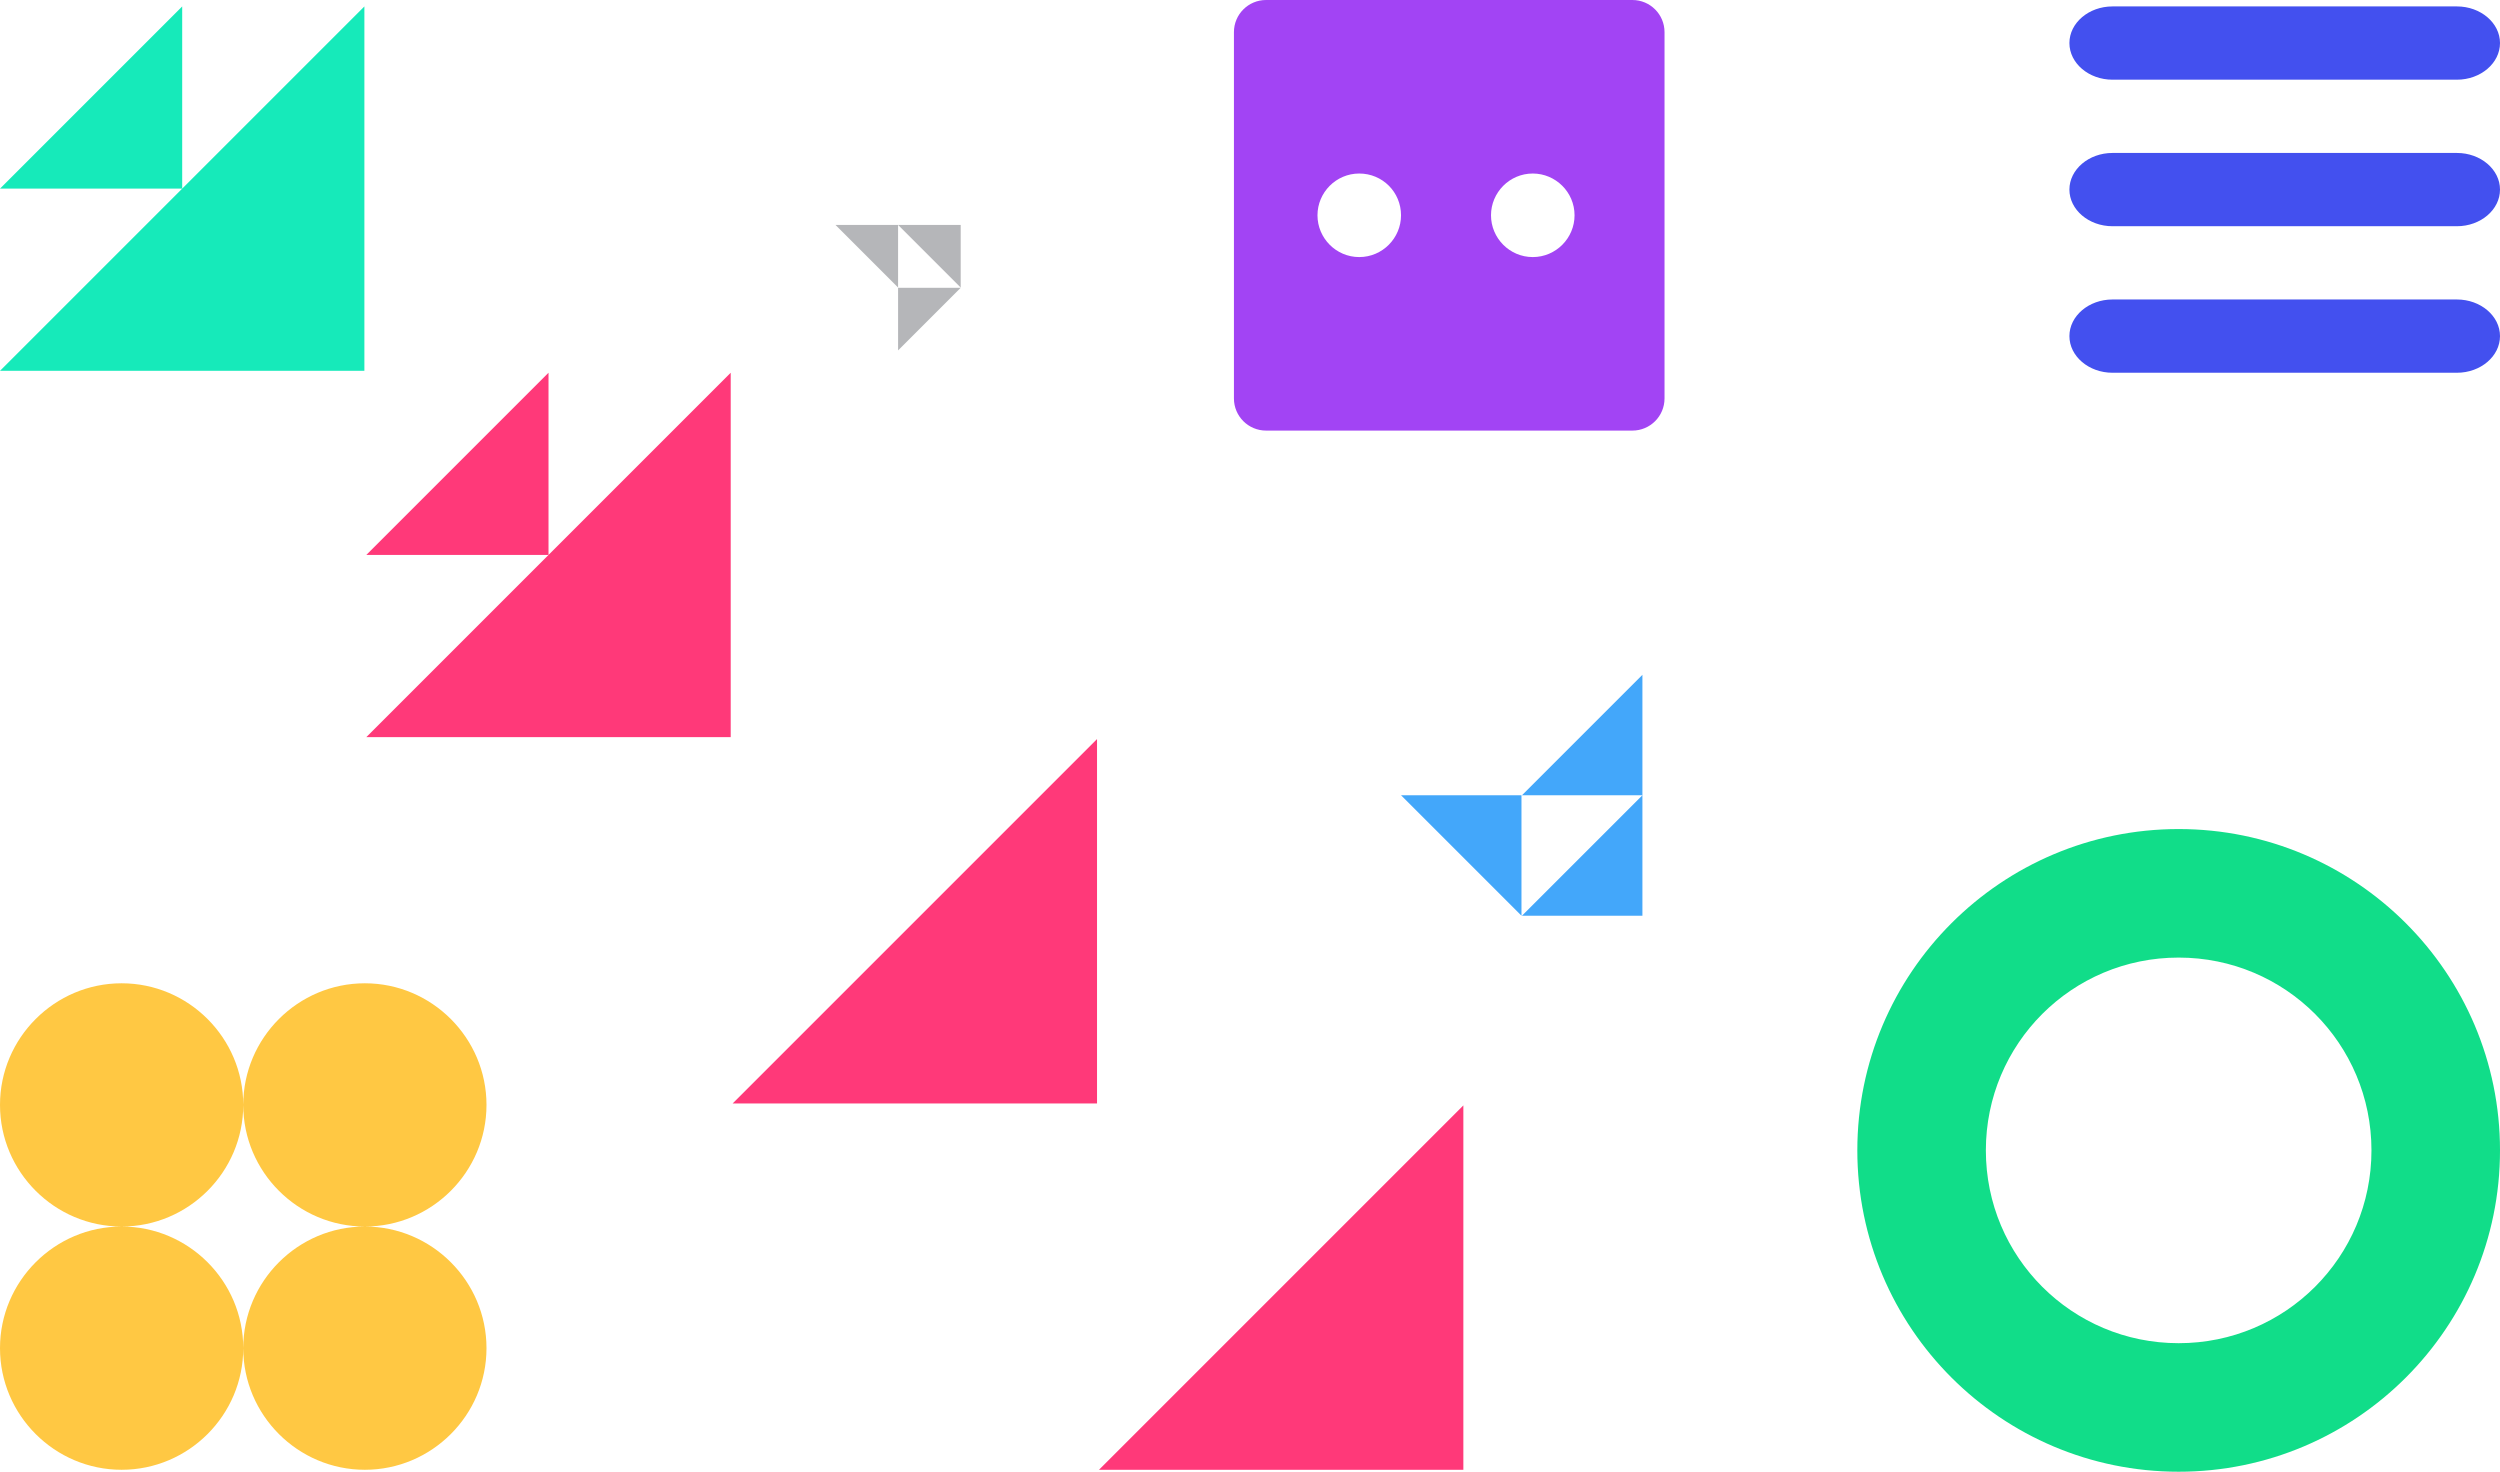
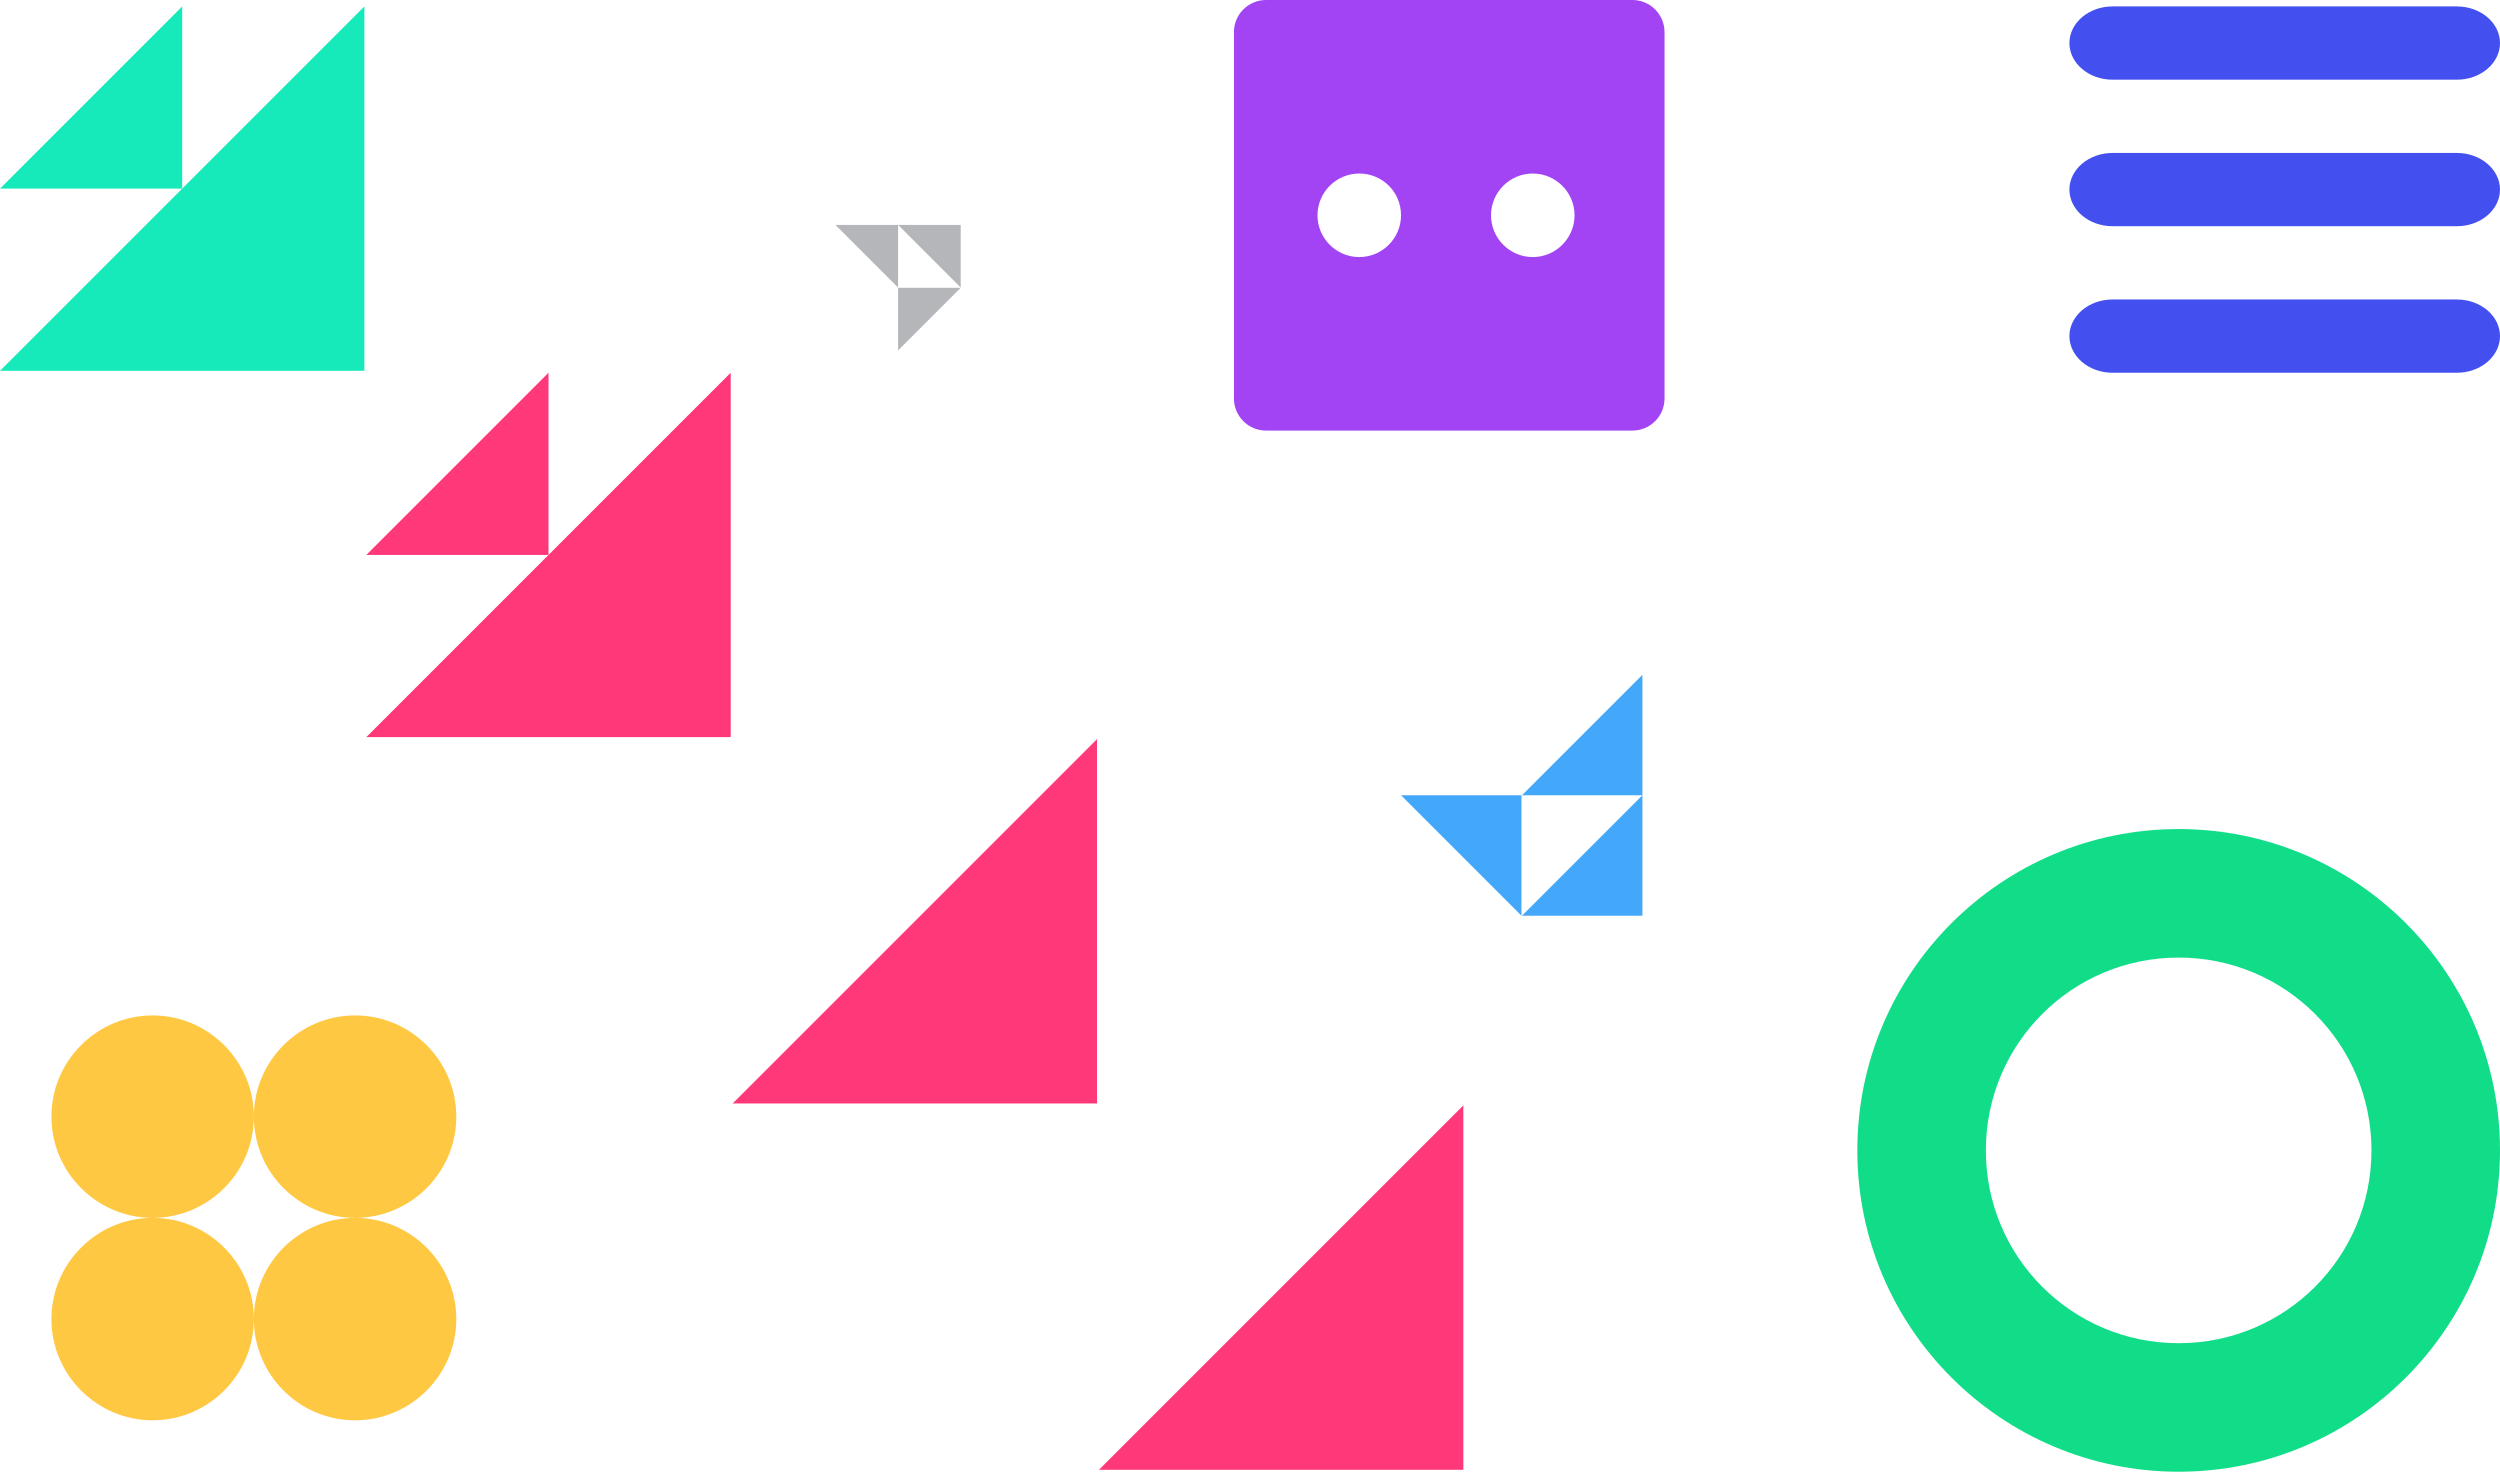
<svg xmlns="http://www.w3.org/2000/svg" width="389px" height="229px" viewBox="0 0 389 229" version="1.1">
  <defs />
  <g id="Page-1" stroke="none" stroke-width="1" fill="none" fill-rule="evenodd">
    <g id="Group-2" fill-rule="nonzero">
      <g id="Group">
        <g id="assembly-4" transform="translate(0, 1)">
          <path d="M56.698,0 L56.698,56.698 L0,56.698 L56.698,0 Z M0,28.349 L28.349,28.349 L28.349,0 L0,28.349 Z" id="Shape" fill="#16EABA" />
          <path d="M113.698,57 L113.698,113.698 L57,113.698 L113.698,57 Z M170.698,114 L170.698,170.698 L114,170.698 L170.698,114 Z M227.698,171 L227.698,227.698 L171,227.698 L227.698,171 Z M57,85.349 L85.349,85.349 L85.349,57 L57,85.349 Z" id="Shape" fill="#FF3979" />
-           <path d="M37.849,170.925 C37.849,181.345 29.344,189.849 18.924,189.849 C8.504,189.849 0,181.345 0,170.925 C0,160.505 8.504,152 18.924,152 C29.344,152 37.849,160.505 37.849,170.925 Z M56.773,152 C46.354,152 37.849,160.505 37.849,170.925 C37.849,181.345 46.354,189.849 56.773,189.849 C67.193,189.849 75.698,181.345 75.698,170.925 C75.698,160.505 67.193,152 56.773,152 Z M18.924,189.849 C8.504,189.849 0,198.354 0,208.774 C0,219.194 8.504,227.698 18.924,227.698 C29.344,227.698 37.849,219.194 37.849,208.774 C37.849,198.354 29.344,189.849 18.924,189.849 Z M56.773,189.849 C46.354,189.849 37.849,198.354 37.849,208.774 C37.849,219.194 46.354,227.698 56.773,227.698 C67.193,227.698 75.698,219.194 75.698,208.774 C75.698,198.354 67.193,189.849 56.773,189.849 Z" id="Shape" fill="#FFC843" />
+           <path d="M39.5,172.75 C39.5,181.422 32.422,188.5 23.75,188.5 C15.078,188.5 8,181.422 8,172.75 C8,164.078 15.078,157 23.75,157 C32.422,157 39.5,164.078 39.5,172.75 Z M55.25,157 C46.578,157 39.5,164.078 39.5,172.75 C39.5,181.422 46.578,188.5 55.25,188.5 C63.922,188.5 71,181.422 71,172.75 C71,164.078 63.922,157 55.25,157 Z M23.75,188.5 C15.078,188.5 8,195.578 8,204.25 C8,212.922 15.078,220 23.75,220 C32.422,220 39.5,212.922 39.5,204.25 C39.5,195.578 32.422,188.5 23.75,188.5 Z M55.25,188.5 C46.578,188.5 39.5,195.578 39.5,204.25 C39.5,212.922 46.578,220 55.25,220 C63.922,220 71,212.922 71,204.25 C71,195.578 63.922,188.5 55.25,188.5 Z" id="Shape" fill="#FFC843" />
          <path d="M332.7,62 L332.7,62 C329.565,62 327,58.985 327,55.3 L327,1.7 C327,-1.985 329.565,-5 332.7,-5 L332.7,-5 C335.835,-5 338.4,-1.985 338.4,1.7 L338.4,55.3 C338.4,58.985 335.835,62 332.7,62 Z M361.2,55.3 L361.2,1.7 C361.2,-1.985 358.635,-5 355.5,-5 L355.5,-5 C352.365,-5 349.8,-1.985 349.8,1.7 L349.8,55.3 C349.8,58.985 352.365,62 355.5,62 L355.5,62 C358.635,62 361.2,58.985 361.2,55.3 Z M384,55.3 L384,1.7 C384,-1.985 381.435,-5 378.3,-5 L378.3,-5 C375.165,-5 372.6,-1.985 372.6,1.7 L372.6,55.3 C372.6,58.985 375.165,62 378.3,62 L378.3,62 C381.435,62 384,58.985 384,55.3 Z" id="Shape" fill="#4350EF" transform="translate(355.5, 28.5) rotate(90) translate(-355.5, -28.5) " />
          <path d="M389,178 C389,205.6 366.6,228 339,228 C311.4,228 289,205.6 289,178 C289,150.4 311.4,128 339,128 C366.6,128 389,150.4 389,178 Z M339,148 C322.4,148 309,161.4 309,178 C309,194.6 322.4,208 339,208 C355.6,208 369,194.6 369,178 C369,161.4 355.6,148 339,148 Z" id="Shape" fill="#11DD89" />
        </g>
        <g id="assembly-5" transform="translate(192, 0)" fill="#A244F4">
          <path d="M62,0 L5,0 L5,0 C2.239,5.07265313e-16 -3.38176876e-16,2.239 0,5 L0,62 L0,62 C3.38176876e-16,64.761 2.239,67 5,67 L62,67 L62,67 C64.761,67 67,64.761 67,62 L67,5 L67,5 C67,2.239 64.761,-5.07265313e-16 62,0 Z M13,33.5 C13,29.955 15.889,27 19.5,27 C23.111,27 26,29.889 26,33.5 C26,37.045 23.111,40 19.5,40 C15.889,40 13,37.045 13,33.5 Z M40,33.5 C40,29.955 42.889,27 46.5,27 C50.045,27 53,29.889 53,33.5 C53,37.045 50.111,40 46.5,40 C42.889,40 40,37.045 40,33.5 Z" id="Shape" />
        </g>
      </g>
      <path d="M149.484,44.742 L149.484,35 L139.742,35 L149.484,44.742 Z M139.742,44.742 L139.742,35 L130,35 L139.742,44.742 Z M149.484,44.781 L139.742,44.781 L139.742,54.523 L149.484,44.781 Z" id="Shape" fill="#B5B6B9" />
      <path d="M255.522,123.704 L255.522,104.962 L236.78,104.962 L255.522,123.704 Z M236.78,123.704 L236.78,104.962 L218.038,104.962 L236.78,123.704 Z M255.522,123.78 L236.78,123.78 L236.78,142.522 L255.522,123.78 Z" id="Shape" fill="#43A7FA" transform="translate(236.7799, 123.742) rotate(90) translate(-236.7799, -123.742) " />
    </g>
  </g>
</svg>
